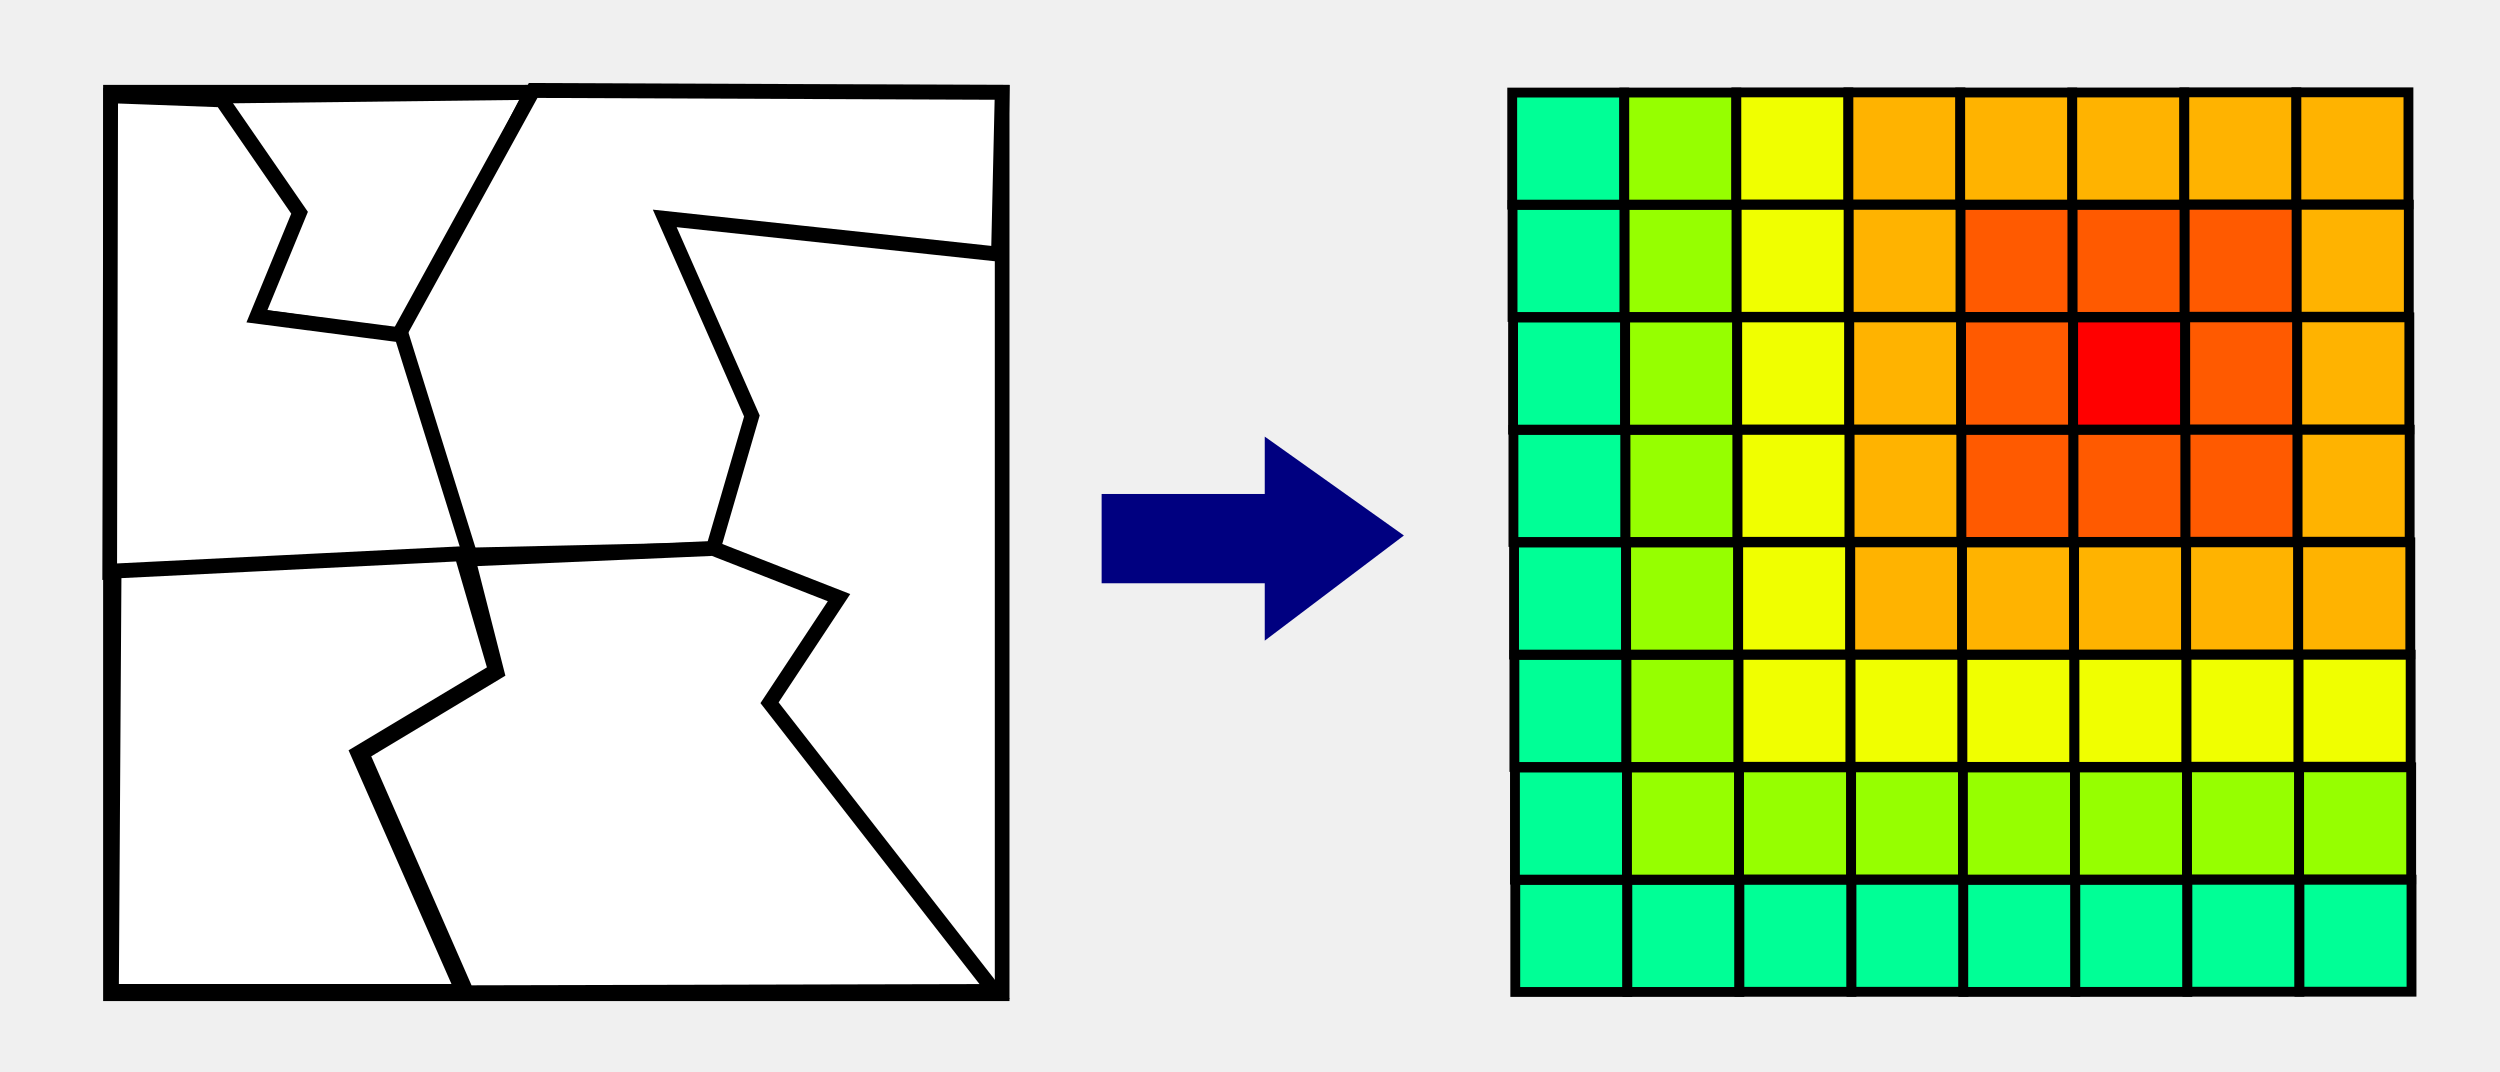
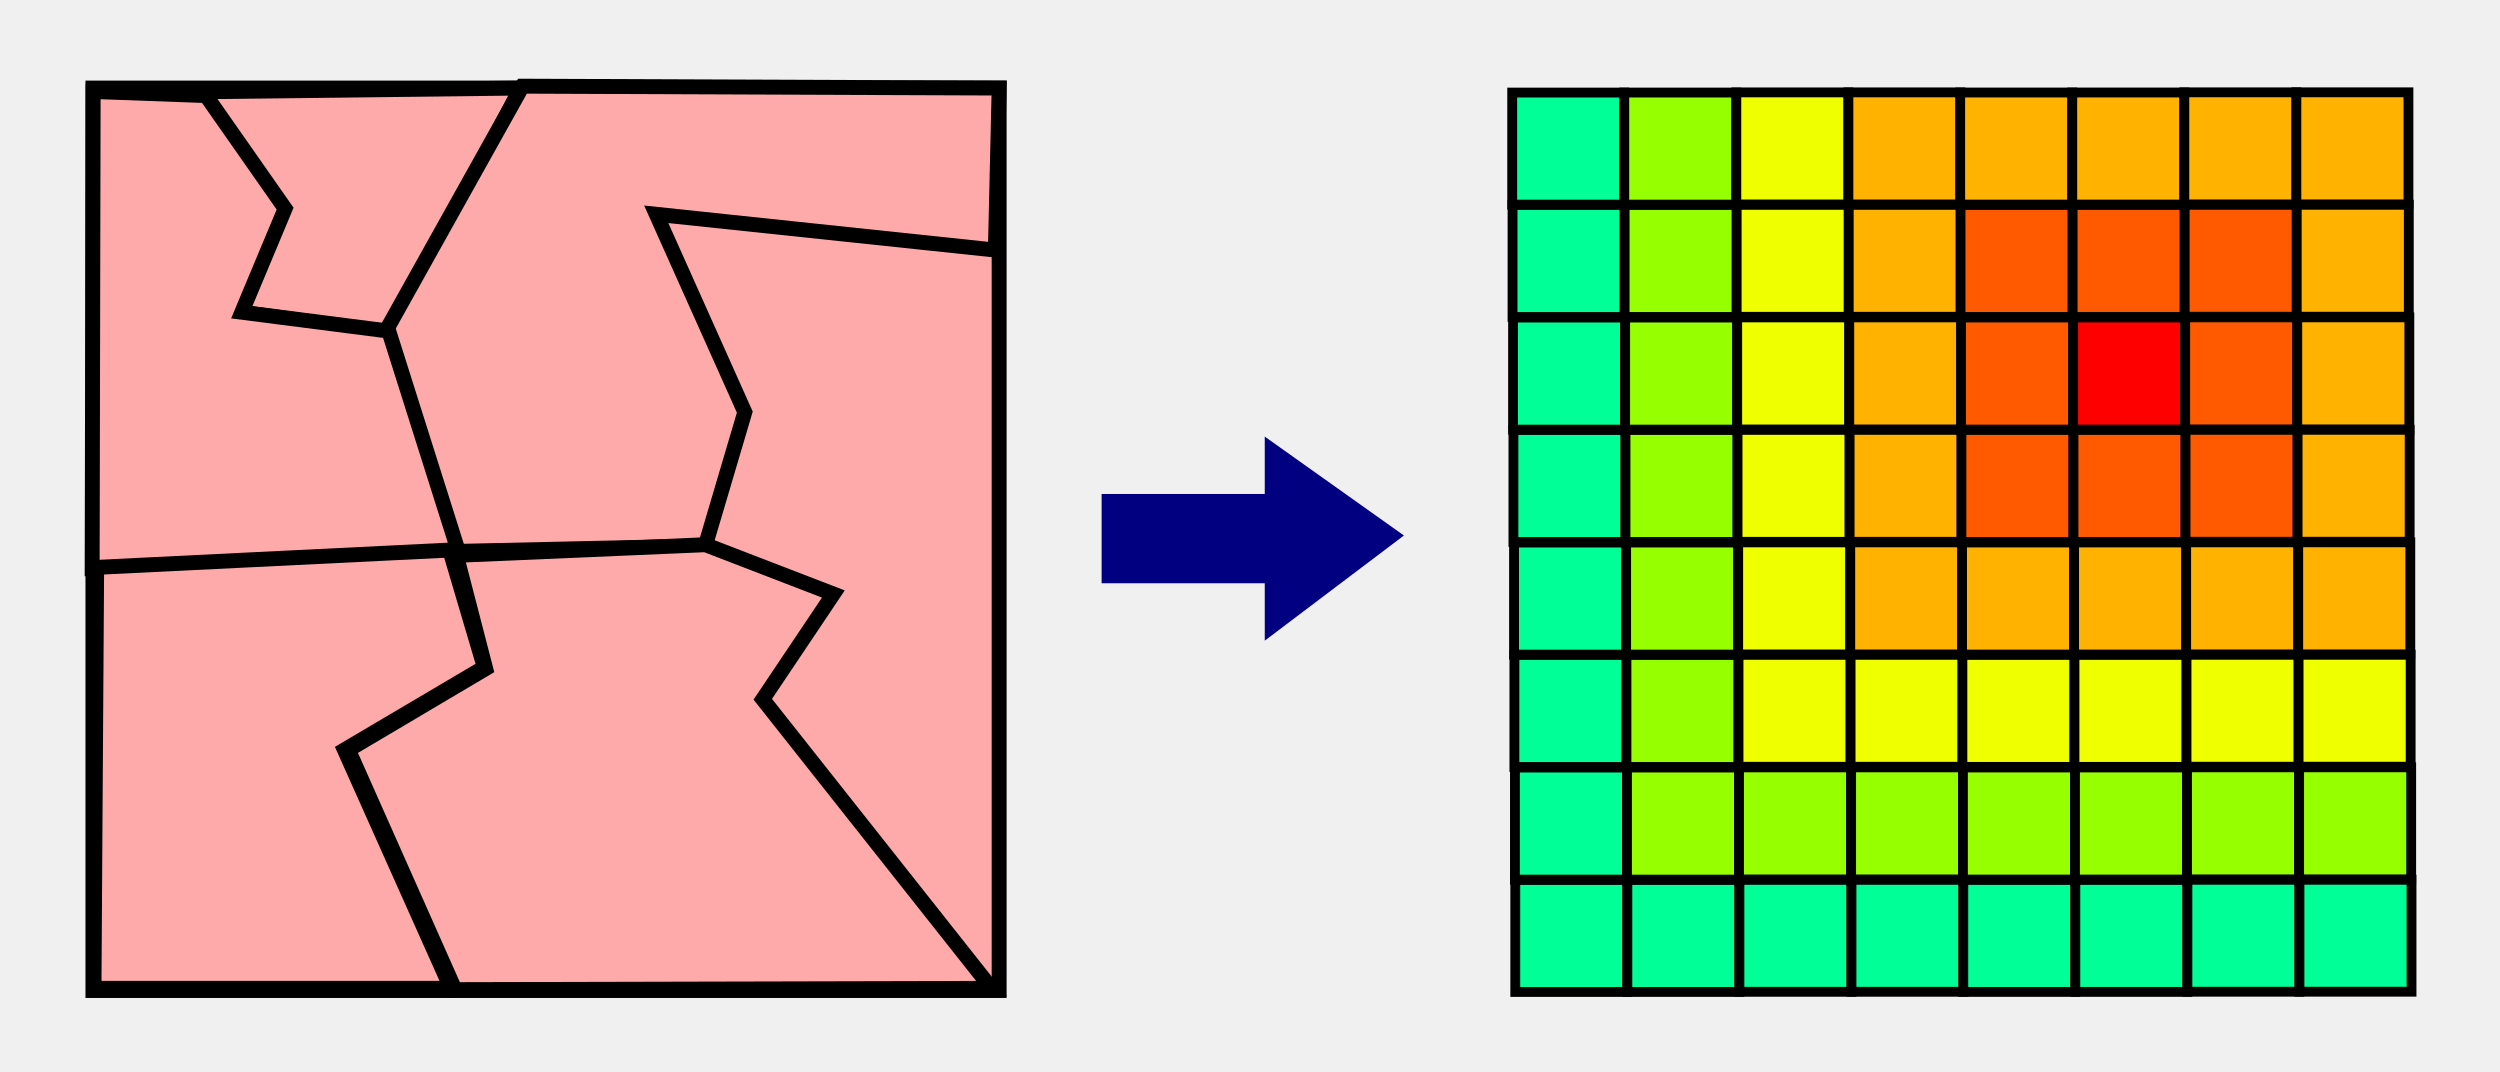
<svg xmlns="http://www.w3.org/2000/svg" xmlns:ns1="http://www.openswatchbook.org/uri/2009/osb" width="112" height="48" id="svg3793" version="1.1">
  <defs id="defs3795">
    <linearGradient id="linearGradient31818" ns1:paint="gradient">
      <stop style="stop-color:#000000;stop-opacity:1;" offset="0" id="stop31820" />
      <stop style="stop-color:#000000;stop-opacity:0;" offset="1" id="stop31822" />
    </linearGradient>
    <linearGradient id="linearGradient31808">
      <stop style="stop-color:#ff0000;stop-opacity:1;" offset="0" id="stop31810" />
      <stop id="stop31816" offset="0.25" style="stop-color:#efcf00;stop-opacity:0.749;" />
      <stop id="stop31814" offset="0.5" style="stop-color:#ffff00;stop-opacity:0.498;" />
      <stop style="stop-color:#00ff00;stop-opacity:0;" offset="1" id="stop31812" />
    </linearGradient>
    <linearGradient id="linearGradient31706" ns1:paint="solid">
      <stop style="stop-color:#0000ff;stop-opacity:1;" offset="0" id="stop31708" />
    </linearGradient>
  </defs>
  <g id="layer1">
    <g id="g3015" transform="translate(-0.3461379,0.831327)">
      <g id="g3787">
        <rect y="21.299" x="49.699" height="4" width="8.085" id="rect5070" style="fill:#000080;fill-opacity:1;stroke:none" />
        <path id="path5074" d="m 57.007,18.728 0,9.142 6.234,-4.711 z" style="fill:#000080;fill-opacity:1;stroke:none" />
      </g>
    </g>
    <g id="g33844" transform="matrix(0.8817138,0,0,0.8817138,60.62273,50.08105)">
      <rect y="-12.092" x="8.236" height="5.694" width="5.694" id="rect30936" style="fill:#00ff96;fill-opacity:1;fill-rule:evenodd;stroke:#000000;stroke-width:0.5;stroke-linecap:butt;stroke-linejoin:miter;stroke-miterlimit:4;stroke-opacity:1;stroke-dasharray:none" />
      <rect y="-12.093" x="13.93" height="5.694" width="5.694" id="rect30936-1" style="fill:#00ff96;fill-opacity:1;stroke:#000000;stroke-width:0.5;stroke-linecap:butt;stroke-linejoin:miter;stroke-miterlimit:4;stroke-opacity:1;stroke-dasharray:none" />
      <rect y="-12.1" x="19.624" height="5.694" width="5.694" id="rect30936-7" style="fill:#00ff96;fill-opacity:1;stroke:#000000;stroke-width:0.5;stroke-linecap:butt;stroke-linejoin:miter;stroke-miterlimit:4;stroke-opacity:1;stroke-dasharray:none" />
      <rect y="-12.101" x="25.318" height="5.694" width="5.694" id="rect30936-1-4" style="fill:#00ff96;fill-opacity:1;stroke:#000000;stroke-width:0.5;stroke-linecap:butt;stroke-linejoin:miter;stroke-miterlimit:4;stroke-opacity:1;stroke-dasharray:none" />
      <rect y="-12.095" x="30.999" height="5.694" width="5.694" id="rect30936-0" style="fill:#00ff96;fill-opacity:1;stroke:#000000;stroke-width:0.5;stroke-linecap:butt;stroke-linejoin:miter;stroke-miterlimit:4;stroke-opacity:1;stroke-dasharray:none" />
      <rect y="-12.096" x="36.692" height="5.694" width="5.694" id="rect30936-1-9" style="fill:#00ff96;fill-opacity:1;stroke:#000000;stroke-width:0.5;stroke-linecap:butt;stroke-linejoin:miter;stroke-miterlimit:4;stroke-opacity:1;stroke-dasharray:none" />
      <rect y="-12.104" x="42.386" height="5.694" width="5.694" id="rect30936-7-4" style="fill:#00ff96;fill-opacity:1;stroke:#000000;stroke-width:0.5;stroke-linecap:butt;stroke-linejoin:miter;stroke-miterlimit:4;stroke-opacity:1;stroke-dasharray:none" />
      <rect y="-12.105" x="48.08" height="5.694" width="5.694" id="rect30936-1-4-8" style="fill:#00ff96;fill-opacity:1;stroke:#000000;stroke-width:0.5;stroke-linecap:butt;stroke-linejoin:miter;stroke-miterlimit:4;stroke-opacity:1;stroke-dasharray:none" />
      <rect y="-17.8" x="8.219" height="5.694" width="5.694" id="rect30936-5" style="fill:#00ff96;fill-opacity:1;stroke:#000000;stroke-width:0.5;stroke-linecap:butt;stroke-linejoin:miter;stroke-miterlimit:4;stroke-opacity:1;stroke-dasharray:none" />
      <rect y="-17.801" x="13.913" height="5.694" width="5.694" id="rect30936-1-8" style="fill:#96ff00;fill-opacity:1;stroke:#000000;stroke-width:0.5;stroke-linecap:butt;stroke-linejoin:miter;stroke-miterlimit:4;stroke-opacity:1;stroke-dasharray:none" />
      <rect y="-17.809" x="19.606" height="5.694" width="5.694" id="rect30936-7-8" style="fill:#96ff00;fill-opacity:1;stroke:#000000;stroke-width:0.5;stroke-linecap:butt;stroke-linejoin:miter;stroke-miterlimit:4;stroke-opacity:1;stroke-dasharray:none" />
      <rect y="-17.81" x="25.3" height="5.694" width="5.694" id="rect30936-1-4-1" style="fill:#96ff00;fill-opacity:1;stroke:#000000;stroke-width:0.5;stroke-linecap:butt;stroke-linejoin:miter;stroke-miterlimit:4;stroke-opacity:1;stroke-dasharray:none" />
      <rect y="-17.803" x="30.981" height="5.694" width="5.694" id="rect30936-0-2" style="fill:#96ff00;fill-opacity:1;stroke:#000000;stroke-width:0.5;stroke-linecap:butt;stroke-linejoin:miter;stroke-miterlimit:4;stroke-opacity:1;stroke-dasharray:none" />
      <rect y="-17.804" x="36.675" height="5.694" width="5.694" id="rect30936-1-9-1" style="fill:#96ff00;fill-opacity:1;stroke:#000000;stroke-width:0.5;stroke-linecap:butt;stroke-linejoin:miter;stroke-miterlimit:4;stroke-opacity:1;stroke-dasharray:none" />
      <rect y="-17.812" x="42.369" height="5.694" width="5.694" id="rect30936-7-4-4" style="fill:#96ff00;fill-opacity:1;stroke:#000000;stroke-width:0.5;stroke-linecap:butt;stroke-linejoin:miter;stroke-miterlimit:4;stroke-opacity:1;stroke-dasharray:none" />
      <rect y="-17.813" x="48.063" height="5.694" width="5.694" id="rect30936-1-4-8-9" style="fill:#96ff00;fill-opacity:1;stroke:#000000;stroke-width:0.5;stroke-linecap:butt;stroke-linejoin:miter;stroke-miterlimit:4;stroke-opacity:1;stroke-dasharray:none" />
      <rect y="-23.524" x="8.191" height="5.694" width="5.694" id="rect30936-8" style="fill:#00ff96;fill-opacity:1;stroke:#000000;stroke-width:0.5;stroke-linecap:butt;stroke-linejoin:miter;stroke-miterlimit:4;stroke-opacity:1;stroke-dasharray:none" />
      <rect y="-23.525" x="13.885" height="5.694" width="5.694" id="rect30936-1-2" style="fill:#96ff00;fill-opacity:1;stroke:#000000;stroke-width:0.5;stroke-linecap:butt;stroke-linejoin:miter;stroke-miterlimit:4;stroke-opacity:1;stroke-dasharray:none" />
      <rect y="-23.533" x="19.579" height="5.694" width="5.694" id="rect30936-7-45" style="fill:#f0ff00;fill-opacity:1;stroke:#000000;stroke-width:0.5;stroke-linecap:butt;stroke-linejoin:miter;stroke-miterlimit:4;stroke-opacity:1;stroke-dasharray:none" />
      <rect y="-23.534" x="25.273" height="5.694" width="5.694" id="rect30936-1-4-2" style="fill:#f0ff00;fill-opacity:1;stroke:#000000;stroke-width:0.5;stroke-linecap:butt;stroke-linejoin:miter;stroke-miterlimit:4;stroke-opacity:1;stroke-dasharray:none" />
      <rect y="-23.528" x="30.954" height="5.694" width="5.694" id="rect30936-0-9" style="fill:#f0ff00;fill-opacity:1;stroke:#000000;stroke-width:0.5;stroke-linecap:butt;stroke-linejoin:miter;stroke-miterlimit:4;stroke-opacity:1;stroke-dasharray:none" />
      <rect y="-23.529" x="36.648" height="5.694" width="5.694" id="rect30936-1-9-9" style="fill:#f0ff00;fill-opacity:1;stroke:#000000;stroke-width:0.5;stroke-linecap:butt;stroke-linejoin:miter;stroke-miterlimit:4;stroke-opacity:1;stroke-dasharray:none" />
      <rect y="-23.536" x="42.342" height="5.694" width="5.694" id="rect30936-7-4-8" style="fill:#f0ff00;fill-opacity:1;stroke:#000000;stroke-width:0.5;stroke-linecap:butt;stroke-linejoin:miter;stroke-miterlimit:4;stroke-opacity:1;stroke-dasharray:none" />
      <rect y="-23.537" x="48.036" height="5.694" width="5.694" id="rect30936-1-4-8-3" style="fill:#f0ff00;fill-opacity:1;stroke:#000000;stroke-width:0.5;stroke-linecap:butt;stroke-linejoin:miter;stroke-miterlimit:4;stroke-opacity:1;stroke-dasharray:none" />
      <rect y="-29.233" x="8.174" height="5.694" width="5.694" id="rect30936-5-8" style="fill:#00ff96;fill-opacity:1;stroke:#000000;stroke-width:0.5;stroke-linecap:butt;stroke-linejoin:miter;stroke-miterlimit:4;stroke-opacity:1;stroke-dasharray:none" />
      <rect y="-29.234" x="13.868" height="5.694" width="5.694" id="rect30936-1-8-6" style="fill:#96ff00;fill-opacity:1;stroke:#000000;stroke-width:0.5;stroke-linecap:butt;stroke-linejoin:miter;stroke-miterlimit:4;stroke-opacity:1;stroke-dasharray:none" />
      <rect y="-29.241" x="19.562" height="5.694" width="5.694" id="rect30936-7-8-9" style="fill:#f0ff00;fill-opacity:1;stroke:#000000;stroke-width:0.5;stroke-linecap:butt;stroke-linejoin:miter;stroke-miterlimit:4;stroke-opacity:1;stroke-dasharray:none" />
      <rect y="-29.242" x="25.256" height="5.694" width="5.694" id="rect30936-1-4-1-8" style="fill:#ffb300;fill-opacity:1;stroke:#000000;stroke-width:0.5;stroke-linecap:butt;stroke-linejoin:miter;stroke-miterlimit:4;stroke-opacity:1;stroke-dasharray:none" />
      <rect y="-29.236" x="30.936" height="5.694" width="5.694" id="rect30936-0-2-6" style="fill:#ffb300;fill-opacity:1;stroke:#000000;stroke-width:0.5;stroke-linecap:butt;stroke-linejoin:miter;stroke-miterlimit:4;stroke-opacity:1;stroke-dasharray:none" />
      <rect y="-29.237" x="36.63" height="5.694" width="5.694" id="rect30936-1-9-1-6" style="fill:#ffb300;fill-opacity:1;stroke:#000000;stroke-width:0.5;stroke-linecap:butt;stroke-linejoin:miter;stroke-miterlimit:4;stroke-opacity:1;stroke-dasharray:none" />
      <rect y="-29.244" x="42.324" height="5.694" width="5.694" id="rect30936-7-4-4-2" style="fill:#ffb300;fill-opacity:1;stroke:#000000;stroke-width:0.5;stroke-linecap:butt;stroke-linejoin:miter;stroke-miterlimit:4;stroke-opacity:1;stroke-dasharray:none" />
      <rect y="-29.245" x="48.018" height="5.694" width="5.694" id="rect30936-1-4-8-9-3" style="fill:#ffb300;fill-opacity:1;stroke:#000000;stroke-width:0.5;stroke-linecap:butt;stroke-linejoin:miter;stroke-miterlimit:4;stroke-opacity:1;stroke-dasharray:none" />
      <rect y="-34.956" x="8.142" height="5.694" width="5.694" id="rect30936-82" style="fill:#00ff96;fill-opacity:1;stroke:#000000;stroke-width:0.5;stroke-linecap:butt;stroke-linejoin:miter;stroke-miterlimit:4;stroke-opacity:1;stroke-dasharray:none" />
      <rect y="-34.957" x="13.836" height="5.694" width="5.694" id="rect30936-1-6" style="fill:#96ff00;fill-opacity:1;stroke:#000000;stroke-width:0.5;stroke-linecap:butt;stroke-linejoin:miter;stroke-miterlimit:4;stroke-opacity:1;stroke-dasharray:none" />
      <rect y="-34.964" x="19.53" height="5.694" width="5.694" id="rect30936-7-2" style="fill:#f0ff00;fill-opacity:1;stroke:#000000;stroke-width:0.5;stroke-linecap:butt;stroke-linejoin:miter;stroke-miterlimit:4;stroke-opacity:1;stroke-dasharray:none" />
      <rect y="-34.965" x="25.224" height="5.694" width="5.694" id="rect30936-1-4-7" style="fill:#ffb300;fill-opacity:1;stroke:#000000;stroke-width:0.5;stroke-linecap:butt;stroke-linejoin:miter;stroke-miterlimit:4;stroke-opacity:1;stroke-dasharray:none" />
      <rect y="-34.959" x="30.904" height="5.694" width="5.694" id="rect30936-0-5" style="fill:#ff5a00;fill-opacity:1;stroke:#000000;stroke-width:0.5;stroke-linecap:butt;stroke-linejoin:miter;stroke-miterlimit:4;stroke-opacity:1;stroke-dasharray:none" />
      <rect y="-34.96" x="36.598" height="5.694" width="5.694" id="rect30936-1-9-7" style="fill:#ff5a00;fill-opacity:1;stroke:#000000;stroke-width:0.5;stroke-linecap:butt;stroke-linejoin:miter;stroke-miterlimit:4;stroke-opacity:1;stroke-dasharray:none" />
      <rect y="-34.967" x="42.292" height="5.694" width="5.694" id="rect30936-7-4-82" style="fill:#ff5a00;fill-opacity:1;stroke:#000000;stroke-width:0.5;stroke-linecap:butt;stroke-linejoin:miter;stroke-miterlimit:4;stroke-opacity:1;stroke-dasharray:none" />
      <rect y="-34.968" x="47.986" height="5.694" width="5.694" id="rect30936-1-4-8-7" style="fill:#ffb300;fill-opacity:1;stroke:#000000;stroke-width:0.5;stroke-linecap:butt;stroke-linejoin:miter;stroke-miterlimit:4;stroke-opacity:1;stroke-dasharray:none" />
      <rect y="-40.664" x="8.124" height="5.694" width="5.694" id="rect30936-5-80" style="fill:#00ff96;fill-opacity:1;stroke:#000000;stroke-width:0.5;stroke-linecap:butt;stroke-linejoin:miter;stroke-miterlimit:4;stroke-opacity:1;stroke-dasharray:none" />
      <rect y="-40.665" x="13.818" height="5.694" width="5.694" id="rect30936-1-8-2" style="fill:#96ff00;fill-opacity:1;stroke:#000000;stroke-width:0.5;stroke-linecap:butt;stroke-linejoin:miter;stroke-miterlimit:4;stroke-opacity:1;stroke-dasharray:none" />
      <rect y="-40.672" x="19.512" height="5.694" width="5.694" id="rect30936-7-8-0" style="fill:#f0ff00;fill-opacity:1;stroke:#000000;stroke-width:0.5;stroke-linecap:butt;stroke-linejoin:miter;stroke-miterlimit:4;stroke-opacity:1;stroke-dasharray:none" />
      <rect y="-40.673" x="25.206" height="5.694" width="5.694" id="rect30936-1-4-1-89" style="fill:#ffb300;fill-opacity:1;stroke:#000000;stroke-width:0.5;stroke-linecap:butt;stroke-linejoin:miter;stroke-miterlimit:4;stroke-opacity:1;stroke-dasharray:none" />
      <rect y="-40.667" x="30.887" height="5.694" width="5.694" id="rect30936-0-2-2" style="fill:#ff5a00;fill-opacity:1;stroke:#000000;stroke-width:0.5;stroke-linecap:butt;stroke-linejoin:miter;stroke-miterlimit:4;stroke-opacity:1;stroke-dasharray:none" />
      <rect y="-40.668" x="36.581" height="5.694" width="5.694" id="rect30936-1-9-1-8" style="fill:#ff0000;fill-opacity:1;stroke:#000000;stroke-width:0.5;stroke-linecap:butt;stroke-linejoin:miter;stroke-miterlimit:4;stroke-opacity:1;stroke-dasharray:none" />
      <rect y="-40.675" x="42.275" height="5.694" width="5.694" id="rect30936-7-4-4-20" style="fill:#ff5a00;fill-opacity:1;stroke:#000000;stroke-width:0.5;stroke-linecap:butt;stroke-linejoin:miter;stroke-miterlimit:4;stroke-opacity:1;stroke-dasharray:none" />
      <rect y="-40.676" x="47.969" height="5.694" width="5.694" id="rect30936-1-4-8-9-5" style="fill:#ffb300;fill-opacity:1;stroke:#000000;stroke-width:0.5;stroke-linecap:butt;stroke-linejoin:miter;stroke-miterlimit:4;stroke-opacity:1;stroke-dasharray:none" />
      <rect y="-46.388" x="8.097" height="5.694" width="5.694" id="rect30936-8-5" style="fill:#00ff96;fill-opacity:1;stroke:#000000;stroke-width:0.5;stroke-linecap:butt;stroke-linejoin:miter;stroke-miterlimit:4;stroke-opacity:1;stroke-dasharray:none" />
      <rect y="-46.389" x="13.791" height="5.694" width="5.694" id="rect30936-1-2-2" style="fill:#96ff00;fill-opacity:1;stroke:#000000;stroke-width:0.5;stroke-linecap:butt;stroke-linejoin:miter;stroke-miterlimit:4;stroke-opacity:1;stroke-dasharray:none" />
      <rect y="-46.397" x="19.485" height="5.694" width="5.694" id="rect30936-7-45-7" style="fill:#f0ff00;fill-opacity:1;stroke:#000000;stroke-width:0.5;stroke-linecap:butt;stroke-linejoin:miter;stroke-miterlimit:4;stroke-opacity:1;stroke-dasharray:none" />
      <rect y="-46.398" x="25.179" height="5.694" width="5.694" id="rect30936-1-4-2-6" style="fill:#ffb300;fill-opacity:1;stroke:#000000;stroke-width:0.5;stroke-linecap:butt;stroke-linejoin:miter;stroke-miterlimit:4;stroke-opacity:1;stroke-dasharray:none" />
      <rect y="-46.391" x="30.86" height="5.694" width="5.694" id="rect30936-0-9-7" style="fill:#ff5a00;fill-opacity:1;stroke:#000000;stroke-width:0.5;stroke-linecap:butt;stroke-linejoin:miter;stroke-miterlimit:4;stroke-opacity:1;stroke-dasharray:none" />
      <rect y="-46.392" x="36.554" height="5.694" width="5.694" id="rect30936-1-9-9-8" style="fill:#ff5a00;fill-opacity:1;stroke:#000000;stroke-width:0.5;stroke-linecap:butt;stroke-linejoin:miter;stroke-miterlimit:4;stroke-opacity:1;stroke-dasharray:none" />
      <rect y="-46.4" x="42.248" height="5.694" width="5.694" id="rect30936-7-4-8-7" style="fill:#ff5a00;fill-opacity:1;stroke:#000000;stroke-width:0.5;stroke-linecap:butt;stroke-linejoin:miter;stroke-miterlimit:4;stroke-opacity:1;stroke-dasharray:none" />
      <rect y="-46.401" x="47.942" height="5.694" width="5.694" id="rect30936-1-4-8-3-8" style="fill:#ffb300;fill-opacity:1;stroke:#000000;stroke-width:0.5;stroke-linecap:butt;stroke-linejoin:miter;stroke-miterlimit:4;stroke-opacity:1;stroke-dasharray:none" />
      <rect y="-52.096" x="8.08" height="5.694" width="5.694" id="rect30936-5-8-1" style="fill:#00ff96;fill-opacity:1;stroke:#000000;stroke-width:0.5;stroke-linecap:butt;stroke-linejoin:miter;stroke-miterlimit:4;stroke-opacity:1;stroke-dasharray:none" />
      <rect y="-52.097" x="13.774" height="5.694" width="5.694" id="rect30936-1-8-6-6" style="fill:#96ff00;fill-opacity:1;stroke:#000000;stroke-width:0.5;stroke-linecap:butt;stroke-linejoin:miter;stroke-miterlimit:4;stroke-opacity:1;stroke-dasharray:none" />
      <rect y="-52.105" x="19.468" height="5.694" width="5.694" id="rect30936-7-8-9-0" style="fill:#f0ff00;fill-opacity:1;stroke:#000000;stroke-width:0.5;stroke-linecap:butt;stroke-linejoin:miter;stroke-miterlimit:4;stroke-opacity:1;stroke-dasharray:none" />
      <rect y="-52.106" x="25.162" height="5.694" width="5.694" id="rect30936-1-4-1-8-9" style="fill:#ffb300;fill-opacity:1;stroke:#000000;stroke-width:0.5;stroke-linecap:butt;stroke-linejoin:miter;stroke-miterlimit:4;stroke-opacity:1;stroke-dasharray:none" />
      <rect y="-52.099" x="30.842" height="5.694" width="5.694" id="rect30936-0-2-6-5" style="fill:#ffb300;fill-opacity:1;stroke:#000000;stroke-width:0.5;stroke-linecap:butt;stroke-linejoin:miter;stroke-miterlimit:4;stroke-opacity:1;stroke-dasharray:none" />
      <rect y="-52.1" x="36.536" height="5.694" width="5.694" id="rect30936-1-9-1-6-8" style="fill:#ffb300;fill-opacity:1;stroke:#000000;stroke-width:0.5;stroke-linecap:butt;stroke-linejoin:miter;stroke-miterlimit:4;stroke-opacity:1;stroke-dasharray:none" />
      <rect y="-52.108" x="42.23" height="5.694" width="5.694" id="rect30936-7-4-4-2-9" style="fill:#ffb300;fill-opacity:1;stroke:#000000;stroke-width:0.5;stroke-linecap:butt;stroke-linejoin:miter;stroke-miterlimit:4;stroke-opacity:1;stroke-dasharray:none" />
      <rect y="-52.109" x="47.924" height="5.694" width="5.694" id="rect30936-1-4-8-9-3-0" style="fill:#ffb300;fill-opacity:1;stroke:#000000;stroke-width:0.5;stroke-linecap:butt;stroke-linejoin:miter;stroke-miterlimit:4;stroke-opacity:1;stroke-dasharray:none" />
    </g>
-     <g id="g37663" transform="matrix(0.6577312,0,0,0.6675933,109.7057,95.14466)">
-       <rect ry="0" y="-136.323" x="-159.27" height="60.483" width="60.735" id="rect2985" style="fill:#ffffff;fill-opacity:1;stroke:#000000;stroke-opacity:1" />
-       <path id="path3755" d="m -152.325,-136.07 5.303,7.955 -2.273,6.819 10.102,1.389 8.586,-16.415 z" style="fill:#ffffff;stroke:#000000;stroke-width:1px;stroke-linecap:butt;stroke-linejoin:miter;stroke-opacity:1" />
-       <path id="path3757" d="m -139.572,-120.16 4.293,14.9 17.046,-0.379 2.652,-8.965 -5.935,-13.258 22.728,2.399 0.253,-10.859 -31.946,-0.126 z" style="fill:#ffffff;stroke:#000000;stroke-width:1px;stroke-linecap:butt;stroke-linejoin:miter;stroke-opacity:1" />
-       <path id="path3759" d="m -159.322,-104.124 24.549,-1.136 -4.672,-14.774 -9.849,-1.263 2.904,-6.945 -5.303,-7.576 -7.562,-0.274 z" style="fill:#ffffff;stroke:#000000;stroke-width:1px;stroke-linecap:butt;stroke-linejoin:miter;stroke-opacity:1" />
-       <path id="path3761" d="m -135.36,-105.359 2.321,7.857 -9.375,5.536 7.143,15.982 -23.929,0 0.179,-28.214 z" style="fill:#ffffff;stroke:#000000;stroke-width:1px;stroke-linecap:butt;stroke-linejoin:miter;stroke-opacity:1" />
-       <path id="path3763" d="m -99.048,-75.984 -15.33,-19.375 4.732,-7.054 -8.571,-3.304 -16.696,0.714 1.964,7.589 -9.196,5.446 7.143,16.071 z" style="fill:#ffffff;stroke:#000000;stroke-width:1px;stroke-linecap:butt;stroke-linejoin:miter;stroke-opacity:1" />
+     <g id="g12966" transform="matrix(0.6684534,0,0,0.6684534,-63.79313,-37.95762)">
+       <rect ry="0" y="62.686" x="101.662" height="60.483" width="60.735" id="rect2985-1" style="fill:#ffaaaa;fill-opacity:1;stroke:#000000;stroke-opacity:1" />
+       <path id="path3755-7" d="m 108.607,62.938 5.303,7.955 -2.273,6.819 10.102,1.389 8.586,-16.415 z" style="fill:#ffaaaa;stroke:#000000;stroke-width:1px;stroke-linecap:butt;stroke-linejoin:miter;stroke-opacity:1" />
+       <path id="path3757-4" d="m 121.36,78.848 4.293,14.9 17.046,-0.379 2.652,-8.965 -5.935,-13.258 22.728,2.399 0.253,-10.859 -31.946,-0.126 z" style="fill:#ffaaaa;stroke:#000000;stroke-width:1px;stroke-linecap:butt;stroke-linejoin:miter;stroke-opacity:1" />
+       <path id="path3759-0" d="m 101.61,94.884 24.549,-1.136 -4.672,-14.774 -9.849,-1.263 2.904,-6.945 -5.303,-7.576 -7.562,-0.274 z" style="fill:#ffaaaa;stroke:#000000;stroke-width:1px;stroke-linecap:butt;stroke-linejoin:miter;stroke-opacity:1" />
+       <path id="path3761-9" d="m 125.572,93.649 2.321,7.857 -9.375,5.536 7.143,15.982 -23.929,0 0.179,-28.214 z" style="fill:#ffaaaa;stroke:#000000;stroke-width:1px;stroke-linecap:butt;stroke-linejoin:miter;stroke-opacity:1" />
+       <path id="path3763-4" d="m 161.884,123.024 -15.33,-19.375 4.732,-7.054 -8.571,-3.304 -16.696,0.714 1.964,7.589 -9.196,5.446 7.143,16.071 z" style="fill:#ffaaaa;stroke:#000000;stroke-width:1px;stroke-linecap:butt;stroke-linejoin:miter;stroke-opacity:1" />
    </g>
  </g>
</svg>
